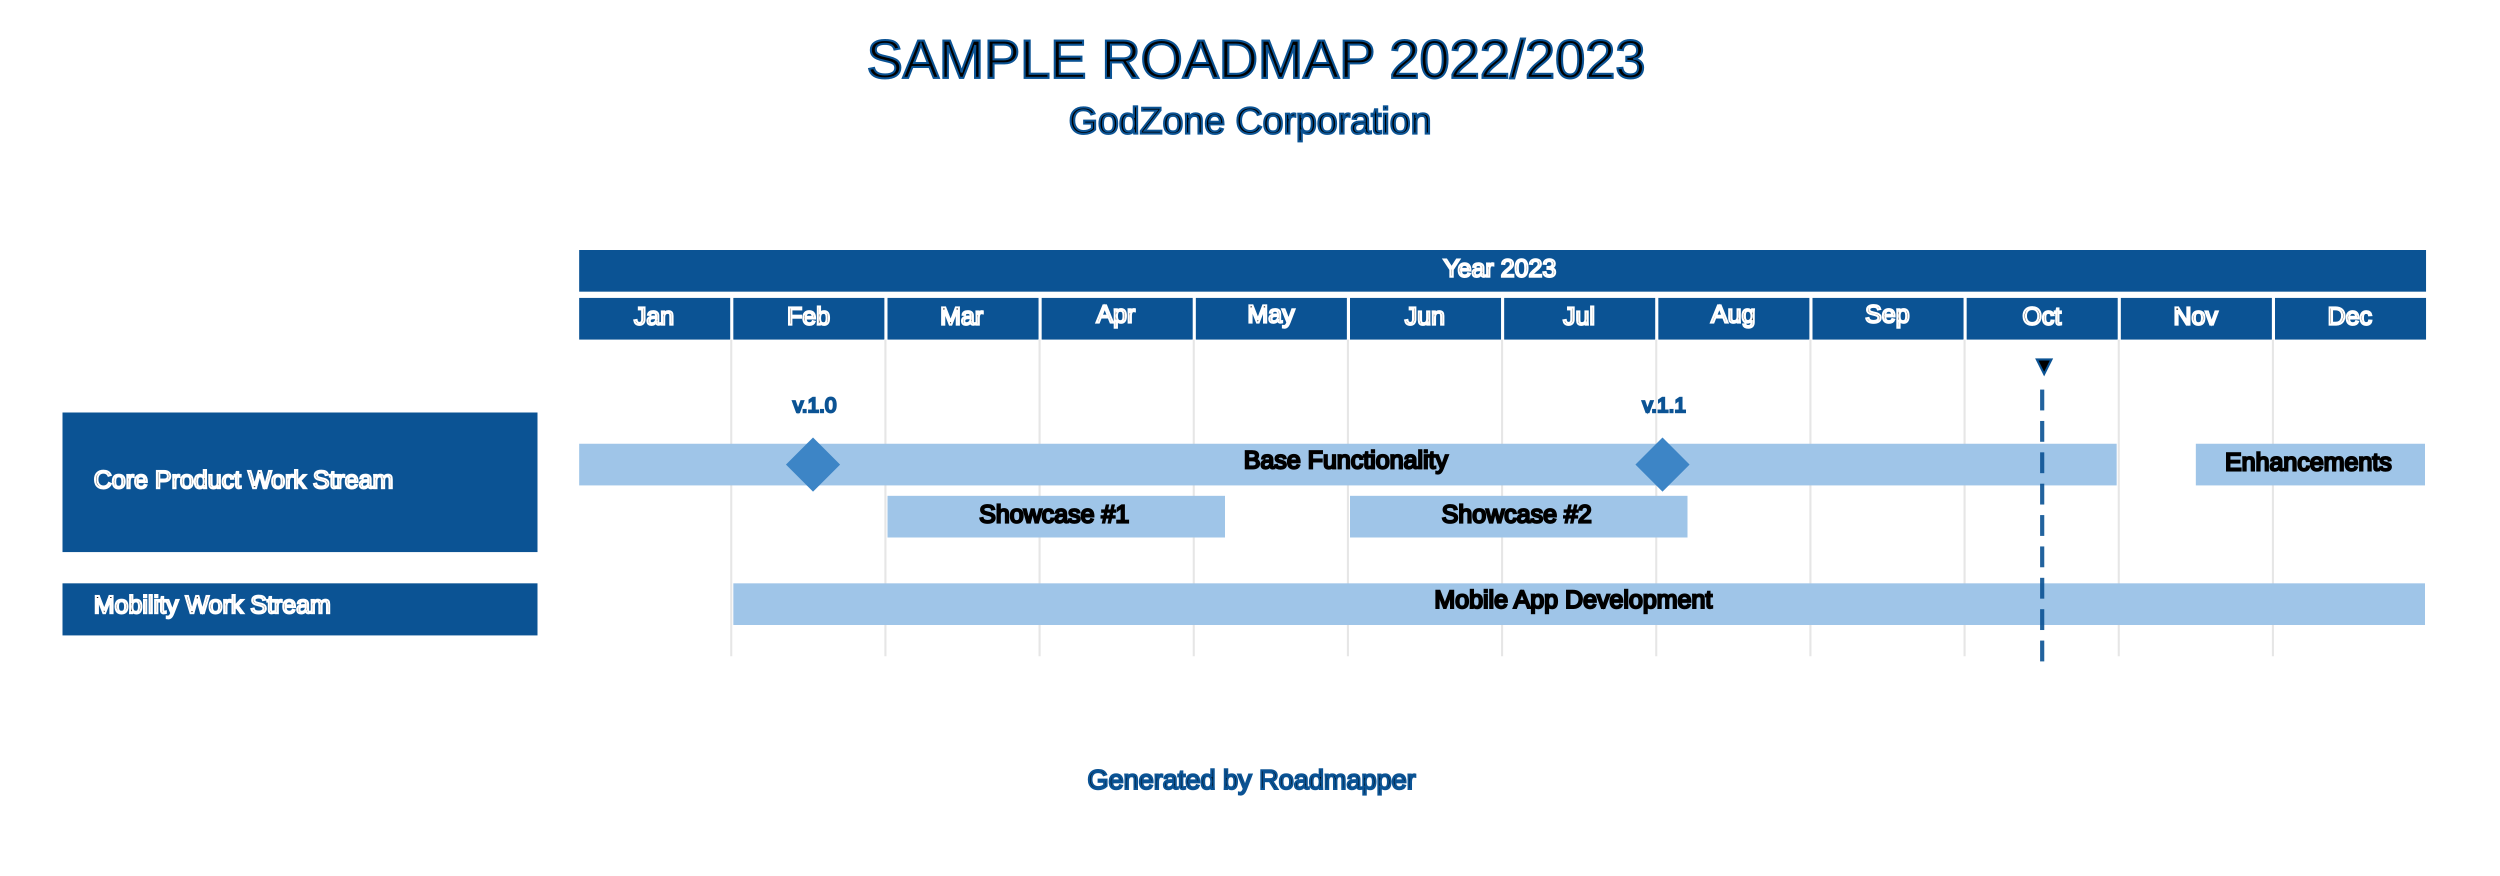
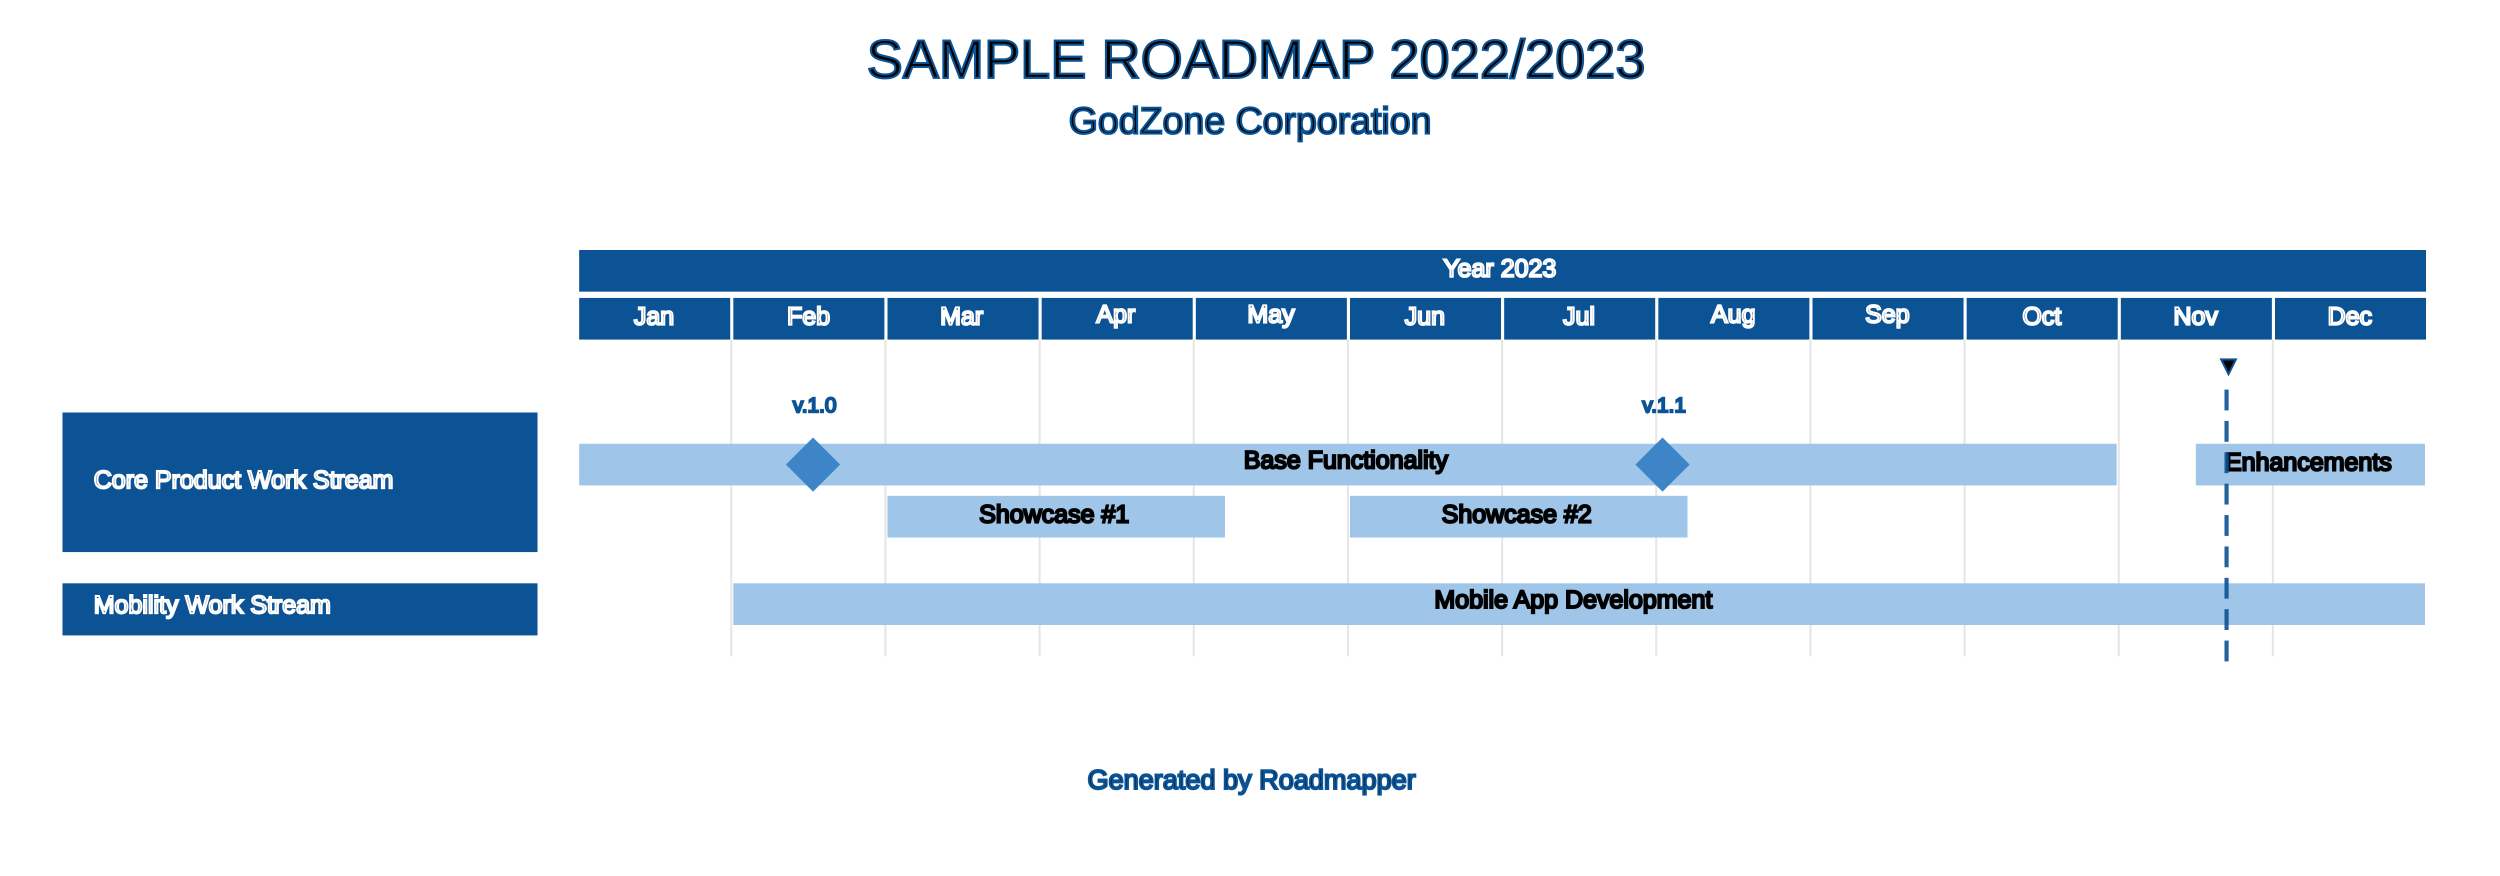
<svg xmlns="http://www.w3.org/2000/svg" width="1200" height="420" viewBox="0 0 1200 420">
  <defs>
</defs>
  <rect x="0" y="0" width="1200" height="1000" fill="#FFFFFF" />
  <text x="416.0" y="30" font-size="26" text-anchor="start" dominant-baseline="middle" font-family="Arial" stroke="#0B5394">SAMPLE ROADMAP 2022/2023</text>
  <text x="513.0" y="59" font-size="18" text-anchor="start" dominant-baseline="middle" font-family="Arial" stroke="#0B5394">GodZone Corporation</text>
  <rect x="278.0" y="120" width="886.5" height="20" fill="#0B5394" />
  <text x="692.75" y="124.5" font-size="12" stroke="#FFFFFF" text-anchor="start" dominant-baseline="hanging" font-family="Arial">Year 2023</text>
  <rect x="278.0" y="143" width="72.5" height="20" fill="#0B5394" />
  <text x="304.25" y="147.5" font-size="12" stroke="#FFFFFF" text-anchor="start" dominant-baseline="hanging" font-family="Arial">Jan</text>
  <rect x="352.0" y="143" width="72.5" height="20" fill="#0B5394" />
  <text x="377.75" y="147.5" font-size="12" stroke="#FFFFFF" text-anchor="start" dominant-baseline="hanging" font-family="Arial">Feb</text>
  <rect x="426.0" y="143" width="72.5" height="20" fill="#0B5394" />
  <text x="451.25" y="147.5" font-size="12" stroke="#FFFFFF" text-anchor="start" dominant-baseline="hanging" font-family="Arial">Mar</text>
  <rect x="500.0" y="143" width="72.5" height="20" fill="#0B5394" />
  <text x="526.25" y="146.5" font-size="12" stroke="#FFFFFF" text-anchor="start" dominant-baseline="hanging" font-family="Arial">Apr</text>
  <rect x="574.0" y="143" width="72.5" height="20" fill="#0B5394" />
  <text x="598.75" y="146.5" font-size="12" stroke="#FFFFFF" text-anchor="start" dominant-baseline="hanging" font-family="Arial">May</text>
  <rect x="648.0" y="143" width="72.5" height="20" fill="#0B5394" />
  <text x="674.25" y="147.5" font-size="12" stroke="#FFFFFF" text-anchor="start" dominant-baseline="hanging" font-family="Arial">Jun</text>
  <rect x="722.0" y="143" width="72.5" height="20" fill="#0B5394" />
  <text x="750.25" y="147.5" font-size="12" stroke="#FFFFFF" text-anchor="start" dominant-baseline="hanging" font-family="Arial">Jul</text>
  <rect x="796.0" y="143" width="72.5" height="20" fill="#0B5394" />
  <text x="821.25" y="146.5" font-size="12" stroke="#FFFFFF" text-anchor="start" dominant-baseline="hanging" font-family="Arial">Aug</text>
  <rect x="870.0" y="143" width="72.5" height="20" fill="#0B5394" />
  <text x="895.25" y="146.5" font-size="12" stroke="#FFFFFF" text-anchor="start" dominant-baseline="hanging" font-family="Arial">Sep</text>
  <rect x="944.0" y="143" width="72.5" height="20" fill="#0B5394" />
  <text x="970.75" y="147.5" font-size="12" stroke="#FFFFFF" text-anchor="start" dominant-baseline="hanging" font-family="Arial">Oct</text>
  <rect x="1018.0" y="143" width="72.5" height="20" fill="#0B5394" />
  <text x="1043.25" y="147.5" font-size="12" stroke="#FFFFFF" text-anchor="start" dominant-baseline="hanging" font-family="Arial">Nov</text>
  <rect x="1092.0" y="143" width="72.5" height="20" fill="#0B5394" />
  <text x="1117.25" y="147.5" font-size="12" stroke="#FFFFFF" text-anchor="start" dominant-baseline="hanging" font-family="Arial">Dec</text>
  <path d="M351.0,163 L351.0,315" stroke="#e6e6e6" stroke-opacity="50" stroke-width="1" />
  <path d="M425.0,163 L425.0,315" stroke="#e6e6e6" stroke-opacity="50" stroke-width="1" />
  <path d="M499.0,163 L499.0,315" stroke="#e6e6e6" stroke-opacity="50" stroke-width="1" />
  <path d="M573.0,163 L573.0,315" stroke="#e6e6e6" stroke-opacity="50" stroke-width="1" />
  <path d="M647.0,163 L647.0,315" stroke="#e6e6e6" stroke-opacity="50" stroke-width="1" />
  <path d="M721.0,163 L721.0,315" stroke="#e6e6e6" stroke-opacity="50" stroke-width="1" />
  <path d="M795.0,163 L795.0,315" stroke="#e6e6e6" stroke-opacity="50" stroke-width="1" />
  <path d="M869.0,163 L869.0,315" stroke="#e6e6e6" stroke-opacity="50" stroke-width="1" />
  <path d="M943.0,163 L943.0,315" stroke="#e6e6e6" stroke-opacity="50" stroke-width="1" />
  <path d="M1017.0,163 L1017.0,315" stroke="#e6e6e6" stroke-opacity="50" stroke-width="1" />
  <path d="M1091.0,163 L1091.0,315" stroke="#e6e6e6" stroke-opacity="50" stroke-width="1" />
  <rect x="30" y="198" width="228.0" height="67" fill="#0B5394" />
  <text x="45" y="226.0" font-size="12" stroke="#FFFFFF" text-anchor="start" dominant-baseline="hanging" font-family="Arial">Core Product Work Stream</text>
  <rect x="278" y="213" width="738" height="20" fill="#9FC5E8" />
  <text x="597.0" y="216.5" font-size="12" stroke="#000000" text-anchor="start" dominant-baseline="hanging" font-family="Arial">Base Functionality</text>
  <rect x="1054" y="213" width="110" height="20" fill="#9FC5E8" />
  <text x="1068.0" y="217.5" font-size="12" stroke="#000000" text-anchor="start" dominant-baseline="hanging" font-family="Arial">Enhancements</text>
  <path d="M390.25,210 L403.25,223.0 L390.25,236 L377.25,223.0" fill="#3D85C6" />
  <text x="380.583" y="195" font-size="10" text-anchor="start" dominant-baseline="middle" font-family="Arial" stroke="#0B5394">v.1.0</text>
  <path d="M798.0,210 L811.0,223.0 L798.0,236 L785.0,223.0" fill="#3D85C6" />
  <text x="788.333" y="195" font-size="10" text-anchor="start" dominant-baseline="middle" font-family="Arial" stroke="#0B5394">v.1.1</text>
  <rect x="426" y="238" width="162" height="20" fill="#9FC5E8" />
  <text x="470.0" y="242.5" font-size="12" stroke="#000000" text-anchor="start" dominant-baseline="hanging" font-family="Arial">Showcase #1</text>
  <rect x="648" y="238" width="162" height="20" fill="#9FC5E8" />
  <text x="692.0" y="242.5" font-size="12" stroke="#000000" text-anchor="start" dominant-baseline="hanging" font-family="Arial">Showcase #2</text>
  <rect x="30" y="280" width="228.0" height="25" fill="#0B5394" />
  <text x="45" y="286.0" font-size="12" stroke="#FFFFFF" text-anchor="start" dominant-baseline="hanging" font-family="Arial">Mobility Work Stream</text>
  <rect x="352" y="280" width="812" height="20" fill="#9FC5E8" />
  <text x="688.5" y="283.5" font-size="12" stroke="#000000" text-anchor="start" dominant-baseline="hanging" font-family="Arial">Mobile App Development</text>
-   <text x="975.25" y="176" font-size="12" text-anchor="start" dominant-baseline="middle" font-family="Arial" stroke="#0B5394">▼</text>
-   <path d="M980.25,187.0 L980.25,197.0" stroke="#0B5394" stroke-opacity="0.9" stroke-width="2" />
-   <path d="M980.25,202.059 L980.25,212.059" stroke="#0B5394" stroke-opacity="0.9" stroke-width="2" />
-   <path d="M980.25,217.118 L980.25,227.118" stroke="#0B5394" stroke-opacity="0.9" stroke-width="2" />
-   <path d="M980.25,232.176 L980.25,242.176" stroke="#0B5394" stroke-opacity="0.9" stroke-width="2" />
-   <path d="M980.25,247.235 L980.25,257.235" stroke="#0B5394" stroke-opacity="0.9" stroke-width="2" />
-   <path d="M980.25,262.294 L980.25,272.294" stroke="#0B5394" stroke-opacity="0.9" stroke-width="2" />
-   <path d="M980.25,277.353 L980.25,287.353" stroke="#0B5394" stroke-opacity="0.9" stroke-width="2" />
-   <path d="M980.25,292.412 L980.25,302.412" stroke="#0B5394" stroke-opacity="0.9" stroke-width="2" />
-   <path d="M980.25,307.471 L980.25,317.471" stroke="#0B5394" stroke-opacity="0.9" stroke-width="2" />
+   <text x="1063.75" y="176" font-size="12" text-anchor="start" dominant-baseline="middle" font-family="Arial" stroke="#0B5394">▼</text>
+   <path d="M1068.75,187.0 L1068.75,197.0" stroke="#0B5394" stroke-opacity="0.9" stroke-width="2" />
+   <path d="M1068.75,202.059 L1068.75,212.059" stroke="#0B5394" stroke-opacity="0.9" stroke-width="2" />
+   <path d="M1068.75,217.118 L1068.75,227.118" stroke="#0B5394" stroke-opacity="0.9" stroke-width="2" />
+   <path d="M1068.75,232.176 L1068.75,242.176" stroke="#0B5394" stroke-opacity="0.9" stroke-width="2" />
+   <path d="M1068.75,247.235 L1068.75,257.235" stroke="#0B5394" stroke-opacity="0.9" stroke-width="2" />
+   <path d="M1068.75,262.294 L1068.75,272.294" stroke="#0B5394" stroke-opacity="0.9" stroke-width="2" />
+   <path d="M1068.75,277.353 L1068.75,287.353" stroke="#0B5394" stroke-opacity="0.9" stroke-width="2" />
+   <path d="M1068.75,292.412 L1068.75,302.412" stroke="#0B5394" stroke-opacity="0.9" stroke-width="2" />
+   <path d="M1068.75,307.471 L1068.75,317.471" stroke="#0B5394" stroke-opacity="0.9" stroke-width="2" />
  <text x="522.0" y="375" font-size="13" text-anchor="start" dominant-baseline="middle" font-family="Arial" stroke="#0B5394">Generated by Roadmapper</text>
</svg>
